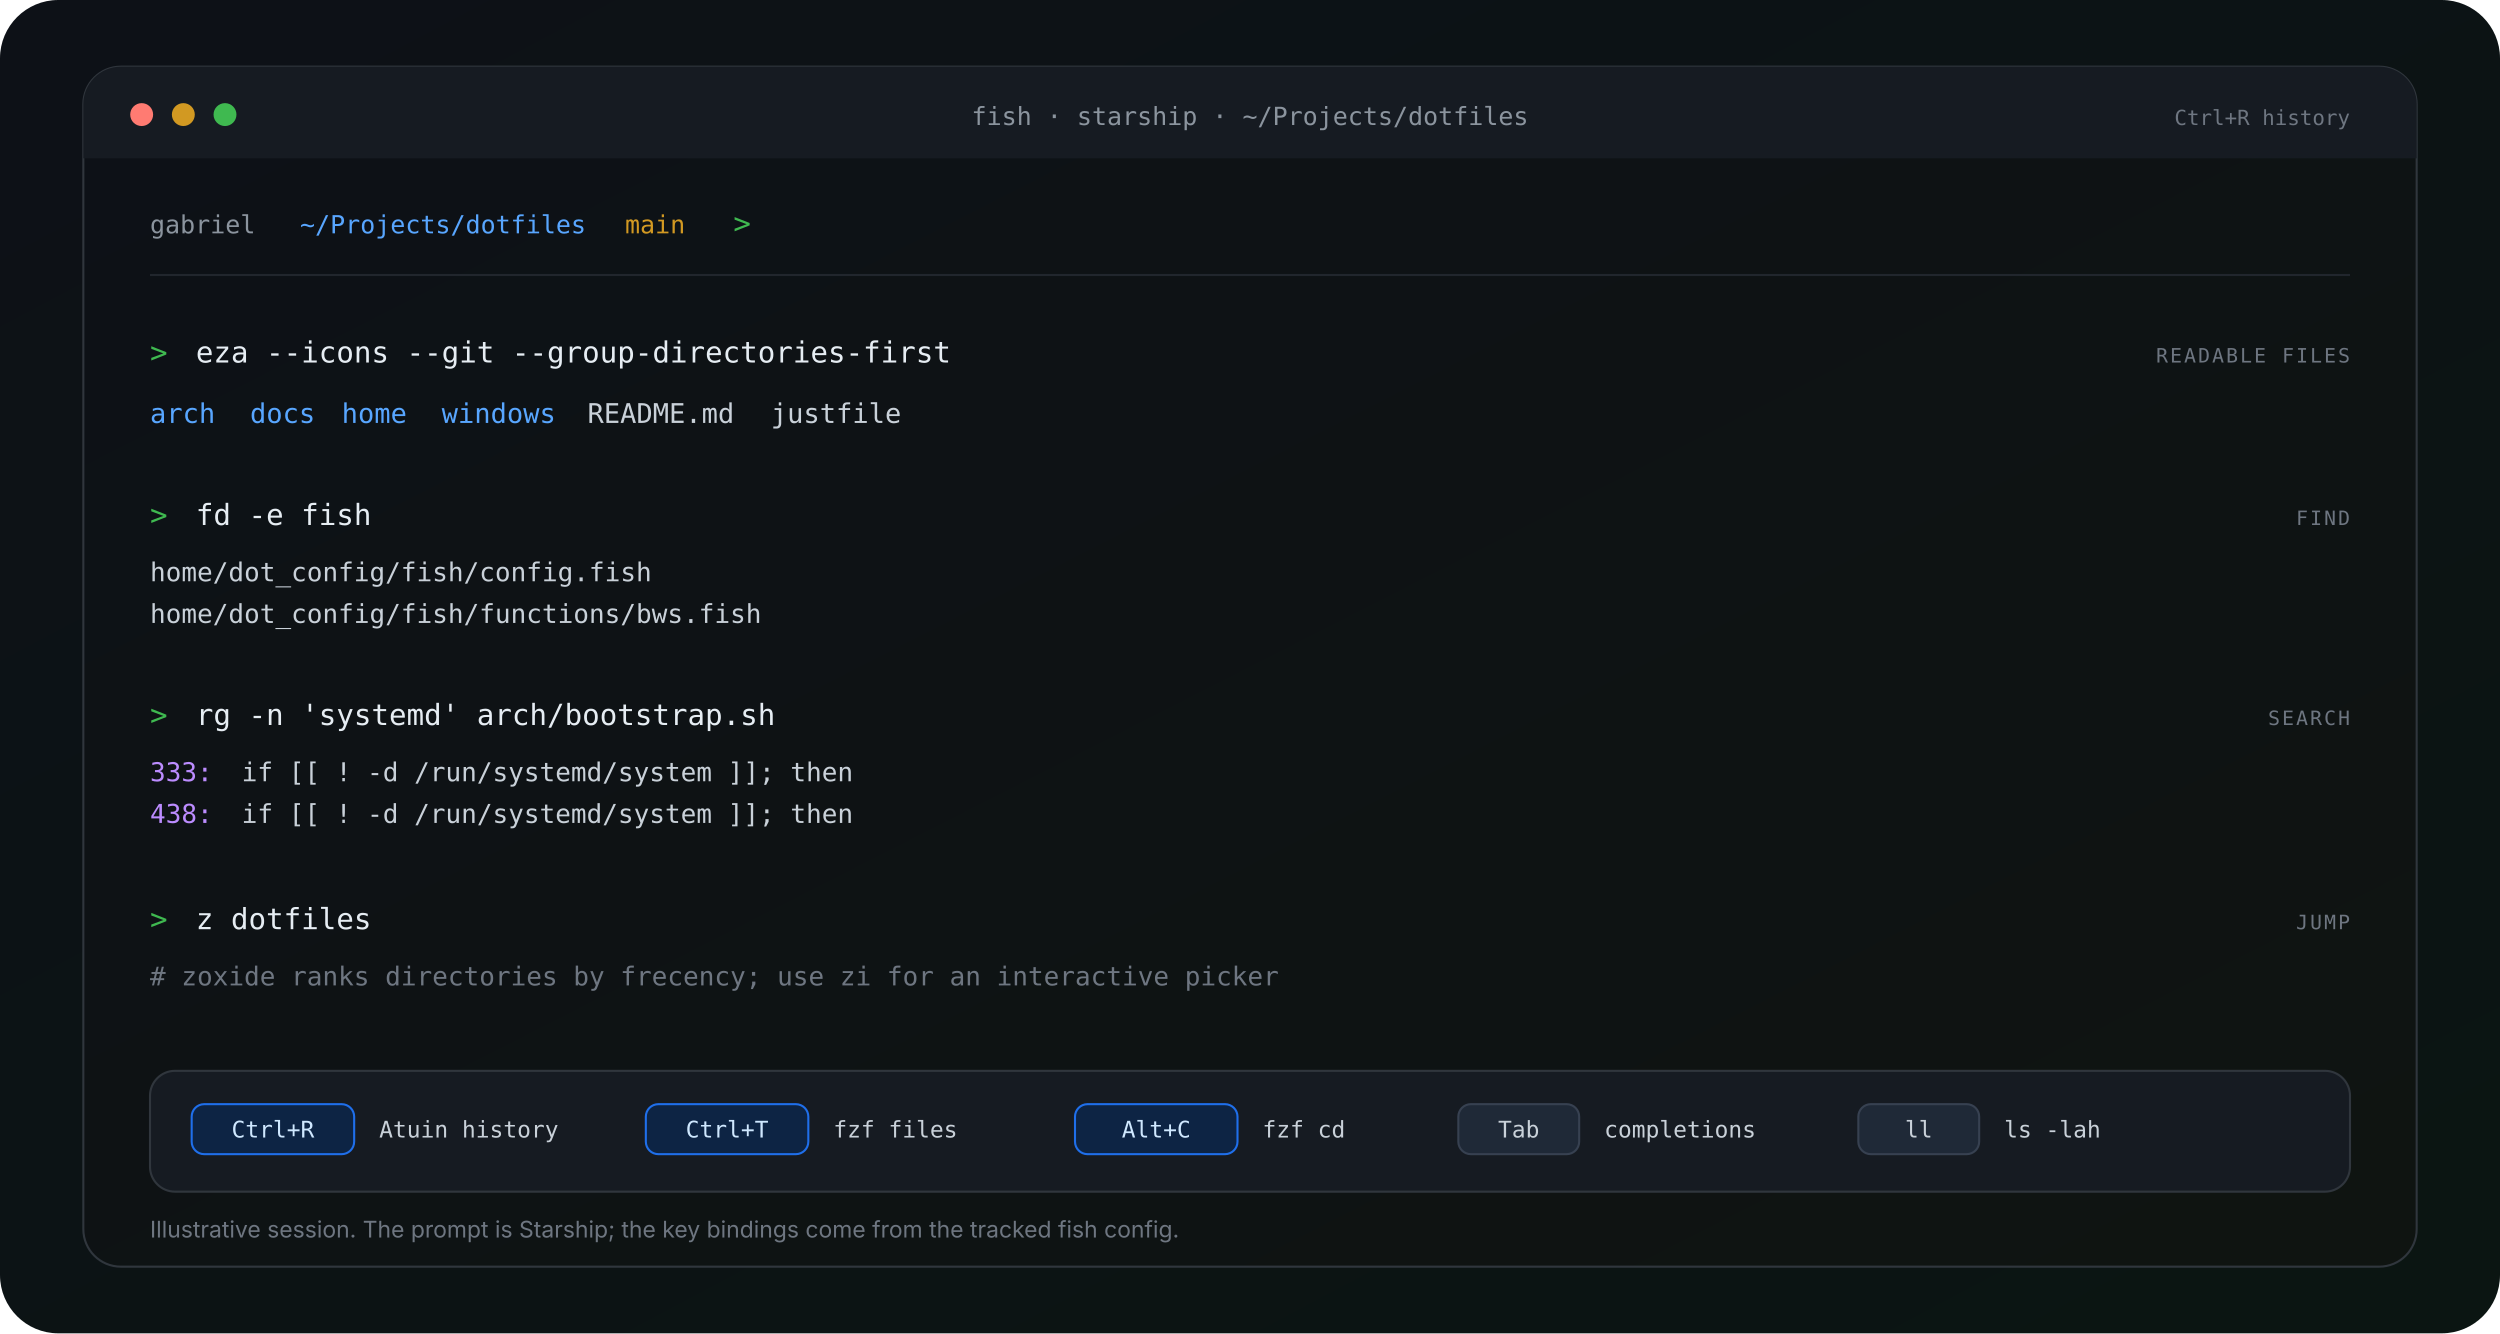
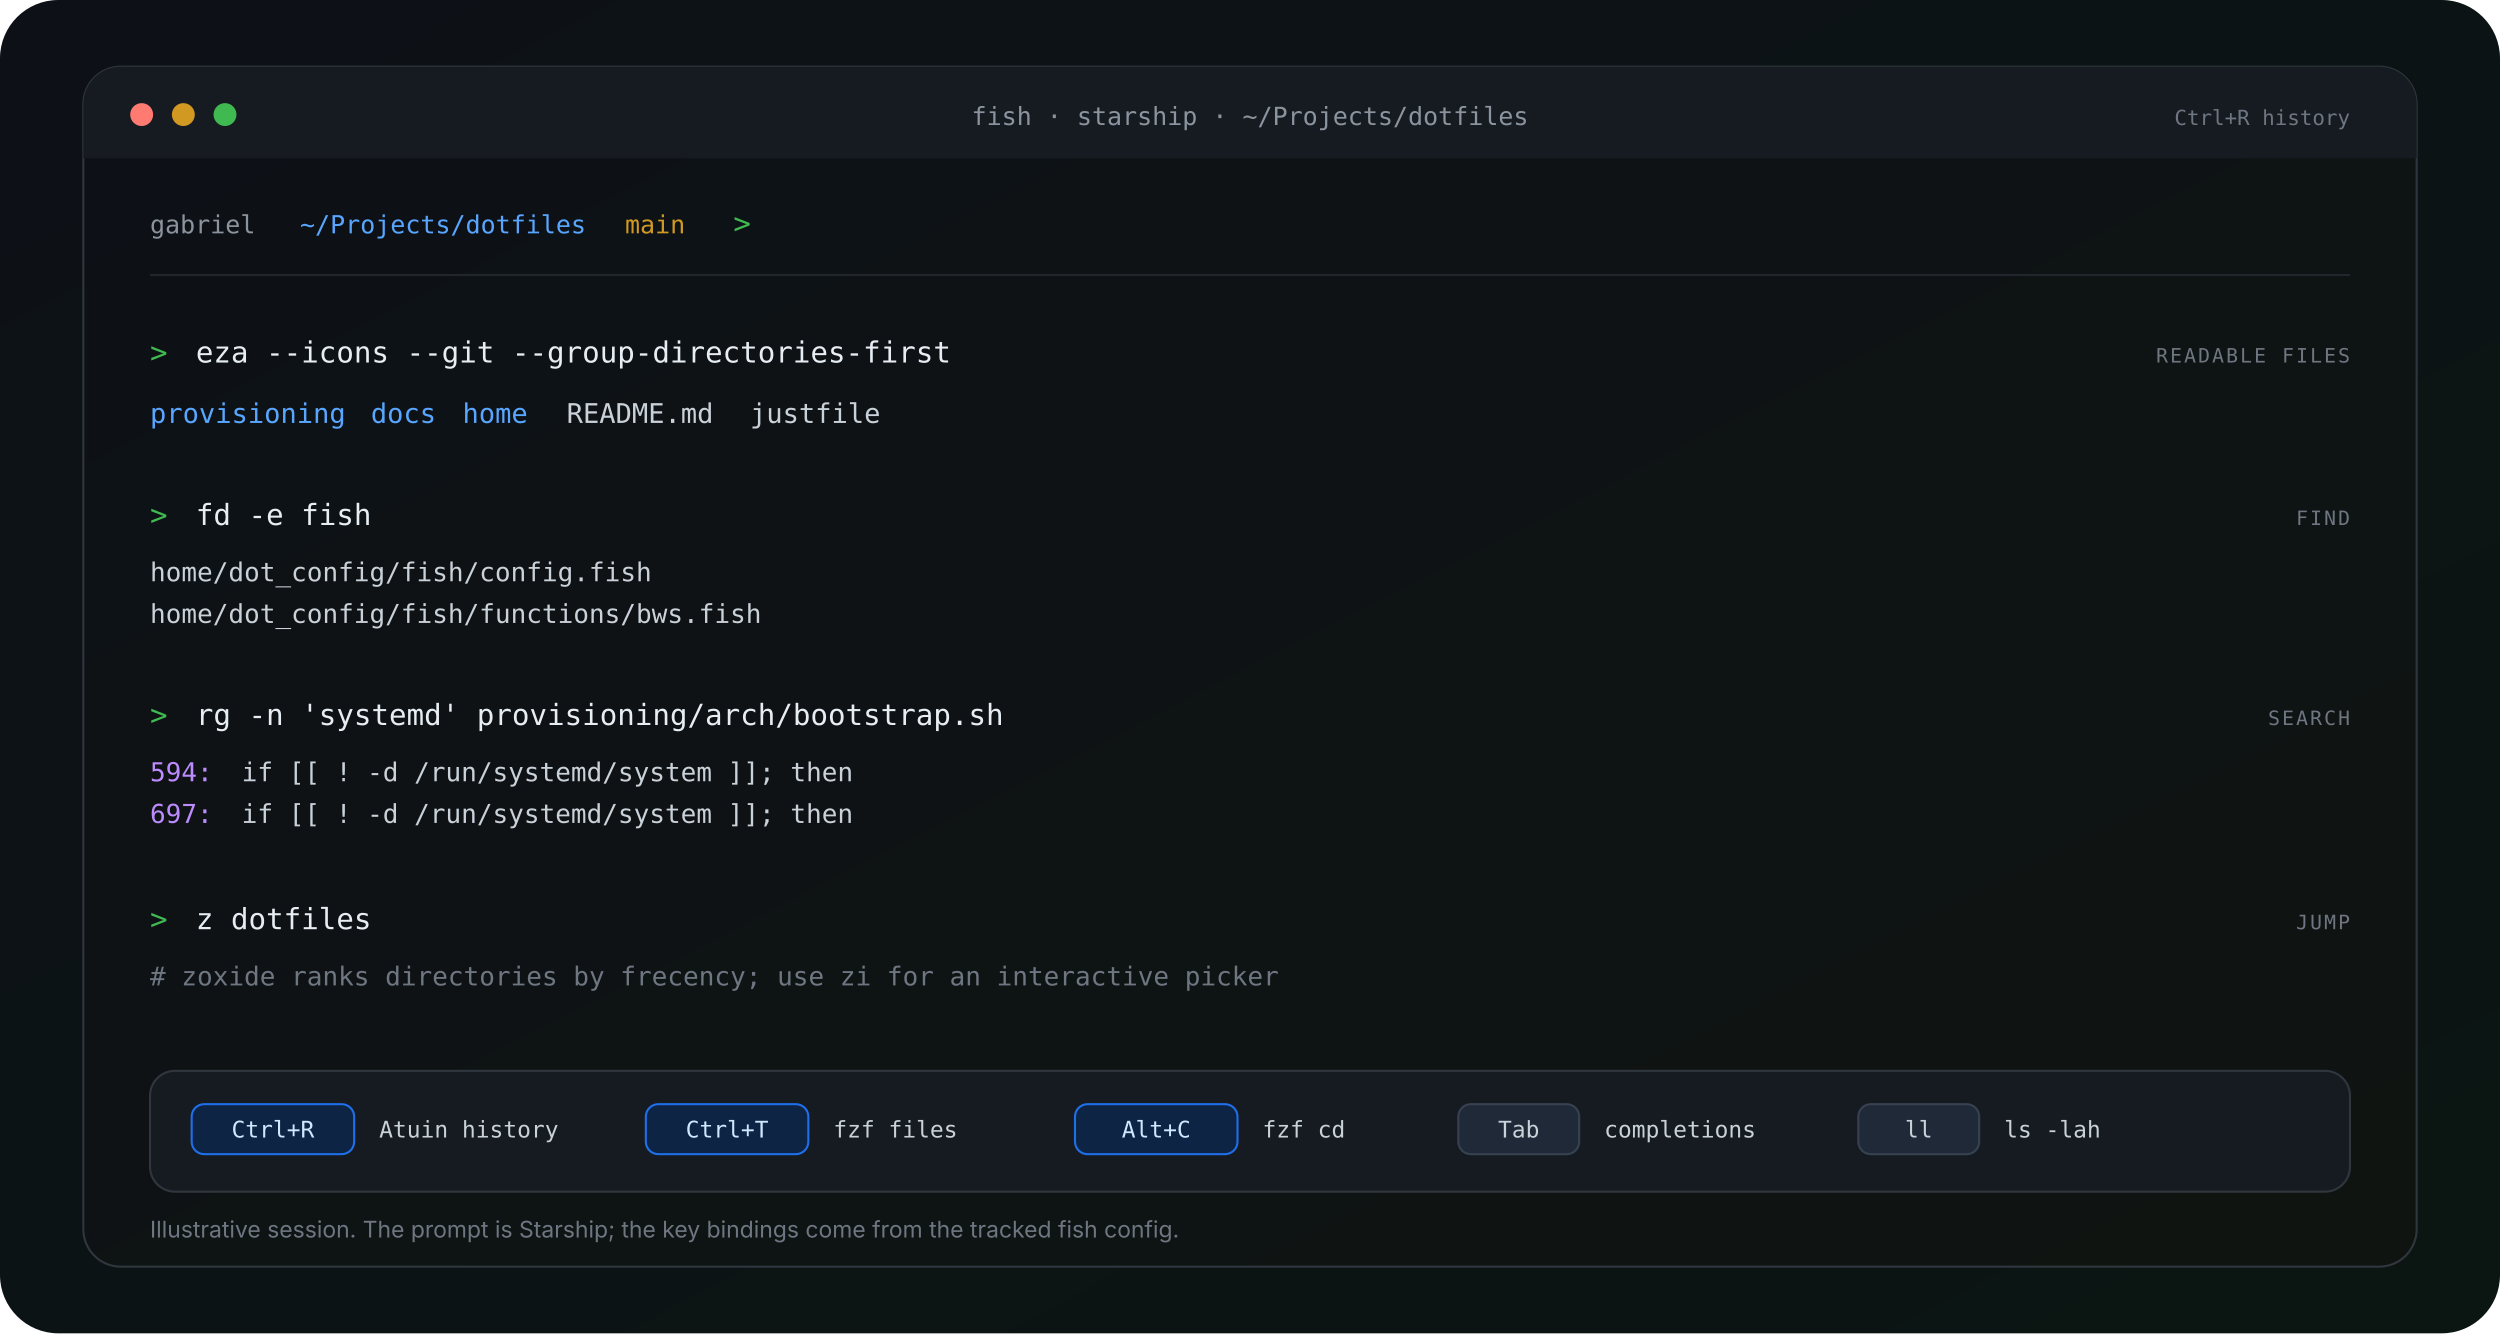
<svg xmlns="http://www.w3.org/2000/svg" width="1200" height="640" viewBox="0 0 1200 640" role="img" aria-labelledby="title desc">
  <defs>
    <linearGradient id="bg" x1="0" y1="0" x2="1" y2="1">
      <stop offset="0" stop-color="#0d1117" />
      <stop offset="1" stop-color="#0b1512" />
    </linearGradient>
    <linearGradient id="screen" x1="0" y1="0" x2="1" y2="1">
      <stop offset="0" stop-color="#0d1117" />
      <stop offset="1" stop-color="#0f1411" />
    </linearGradient>
  </defs>
  <rect width="1200" height="640" rx="28" fill="url(#bg)" />
  <rect x="40" y="32" width="1120" height="576" rx="18" fill="url(#screen)" stroke="#30363d" />
  <path d="M40 50a18 18 0 0 1 18-18h1084a18 18 0 0 1 18 18v26H40z" fill="#161b22" />
  <circle cx="68" cy="55" r="5.5" fill="#ff7b72" />
  <circle cx="88" cy="55" r="5.5" fill="#d29922" />
  <circle cx="108" cy="55" r="5.5" fill="#3fb950" />
  <text x="600" y="60" fill="#8b949e" font-family="ui-monospace, SFMono-Regular, Menlo, Consolas, 'DejaVu Sans Mono', monospace" font-size="12" text-anchor="middle">fish · starship · ~/Projects/dotfiles</text>
  <text x="1128" y="60" fill="#6e7681" font-family="ui-monospace, SFMono-Regular, Menlo, Consolas, 'DejaVu Sans Mono', monospace" font-size="10" text-anchor="end">Ctrl+R history</text>
  <text x="72" y="112" fill="#8b949e" font-family="ui-monospace, SFMono-Regular, Menlo, Consolas, 'DejaVu Sans Mono', monospace" font-size="12">gabriel</text>
  <text x="144" y="112" fill="#58a6ff" font-family="ui-monospace, SFMono-Regular, Menlo, Consolas, 'DejaVu Sans Mono', monospace" font-size="12">~/Projects/dotfiles</text>
  <text x="300" y="112" fill="#d29922" font-family="ui-monospace, SFMono-Regular, Menlo, Consolas, 'DejaVu Sans Mono', monospace" font-size="12">main</text>
  <text x="352" y="112" fill="#3fb950" font-family="ui-monospace, SFMono-Regular, Menlo, Consolas, 'DejaVu Sans Mono', monospace" font-size="14">&gt;</text>
  <line x1="72" y1="132" x2="1128" y2="132" stroke="#21262d" />
  <text x="72" y="174" fill="#3fb950" font-family="ui-monospace, SFMono-Regular, Menlo, Consolas, 'DejaVu Sans Mono', monospace" font-size="14">&gt;</text>
  <text x="94" y="174" fill="#e6edf3" font-family="ui-monospace, SFMono-Regular, Menlo, Consolas, 'DejaVu Sans Mono', monospace" font-size="14">eza --icons --git --group-directories-first</text>
  <text x="1128" y="174" fill="#6e7681" font-family="ui-monospace, SFMono-Regular, Menlo, Consolas, 'DejaVu Sans Mono', monospace" font-size="9.5" letter-spacing="1" text-anchor="end">READABLE FILES</text>
-   <text x="72" y="203" fill="#58a6ff" font-family="ui-monospace, SFMono-Regular, Menlo, Consolas, 'DejaVu Sans Mono', monospace" font-size="13">arch</text>
-   <text x="120" y="203" fill="#58a6ff" font-family="ui-monospace, SFMono-Regular, Menlo, Consolas, 'DejaVu Sans Mono', monospace" font-size="13">docs</text>
-   <text x="164" y="203" fill="#58a6ff" font-family="ui-monospace, SFMono-Regular, Menlo, Consolas, 'DejaVu Sans Mono', monospace" font-size="13">home</text>
-   <text x="212" y="203" fill="#58a6ff" font-family="ui-monospace, SFMono-Regular, Menlo, Consolas, 'DejaVu Sans Mono', monospace" font-size="13">windows</text>
-   <text x="282" y="203" fill="#c9d1d9" font-family="ui-monospace, SFMono-Regular, Menlo, Consolas, 'DejaVu Sans Mono', monospace" font-size="13">README.md</text>
-   <text x="370" y="203" fill="#c9d1d9" font-family="ui-monospace, SFMono-Regular, Menlo, Consolas, 'DejaVu Sans Mono', monospace" font-size="13">justfile</text>
+   <text x="72" y="203" fill="#58a6ff" font-family="ui-monospace, SFMono-Regular, Menlo, Consolas, 'DejaVu Sans Mono', monospace" font-size="13">provisioning</text>
+   <text x="178" y="203" fill="#58a6ff" font-family="ui-monospace, SFMono-Regular, Menlo, Consolas, 'DejaVu Sans Mono', monospace" font-size="13">docs</text>
+   <text x="222" y="203" fill="#58a6ff" font-family="ui-monospace, SFMono-Regular, Menlo, Consolas, 'DejaVu Sans Mono', monospace" font-size="13">home</text>
+   <text x="272" y="203" fill="#c9d1d9" font-family="ui-monospace, SFMono-Regular, Menlo, Consolas, 'DejaVu Sans Mono', monospace" font-size="13">README.md</text>
+   <text x="360" y="203" fill="#c9d1d9" font-family="ui-monospace, SFMono-Regular, Menlo, Consolas, 'DejaVu Sans Mono', monospace" font-size="13">justfile</text>
  <text x="72" y="252" fill="#3fb950" font-family="ui-monospace, SFMono-Regular, Menlo, Consolas, 'DejaVu Sans Mono', monospace" font-size="14">&gt;</text>
  <text x="94" y="252" fill="#e6edf3" font-family="ui-monospace, SFMono-Regular, Menlo, Consolas, 'DejaVu Sans Mono', monospace" font-size="14">fd -e fish</text>
  <text x="1128" y="252" fill="#6e7681" font-family="ui-monospace, SFMono-Regular, Menlo, Consolas, 'DejaVu Sans Mono', monospace" font-size="9.5" letter-spacing="1" text-anchor="end">FIND</text>
  <text x="72" y="279" fill="#c9d1d9" font-family="ui-monospace, SFMono-Regular, Menlo, Consolas, 'DejaVu Sans Mono', monospace" font-size="12.5">home/dot_config/fish/config.fish</text>
  <text x="72" y="299" fill="#c9d1d9" font-family="ui-monospace, SFMono-Regular, Menlo, Consolas, 'DejaVu Sans Mono', monospace" font-size="12.5">home/dot_config/fish/functions/bws.fish</text>
  <text x="72" y="348" fill="#3fb950" font-family="ui-monospace, SFMono-Regular, Menlo, Consolas, 'DejaVu Sans Mono', monospace" font-size="14">&gt;</text>
-   <text x="94" y="348" fill="#e6edf3" font-family="ui-monospace, SFMono-Regular, Menlo, Consolas, 'DejaVu Sans Mono', monospace" font-size="14">rg -n 'systemd' arch/bootstrap.sh</text>
+   <text x="94" y="348" fill="#e6edf3" font-family="ui-monospace, SFMono-Regular, Menlo, Consolas, 'DejaVu Sans Mono', monospace" font-size="14">rg -n 'systemd' provisioning/arch/bootstrap.sh</text>
  <text x="1128" y="348" fill="#6e7681" font-family="ui-monospace, SFMono-Regular, Menlo, Consolas, 'DejaVu Sans Mono', monospace" font-size="9.5" letter-spacing="1" text-anchor="end">SEARCH</text>
-   <text x="72" y="375" fill="#bc8cff" font-family="ui-monospace, SFMono-Regular, Menlo, Consolas, 'DejaVu Sans Mono', monospace" font-size="12.5">333:</text>
+   <text x="72" y="375" fill="#bc8cff" font-family="ui-monospace, SFMono-Regular, Menlo, Consolas, 'DejaVu Sans Mono', monospace" font-size="12.5">594:</text>
  <text x="116" y="375" fill="#c9d1d9" font-family="ui-monospace, SFMono-Regular, Menlo, Consolas, 'DejaVu Sans Mono', monospace" font-size="12.5">if [[ ! -d /run/systemd/system ]]; then</text>
-   <text x="72" y="395" fill="#bc8cff" font-family="ui-monospace, SFMono-Regular, Menlo, Consolas, 'DejaVu Sans Mono', monospace" font-size="12.5">438:</text>
+   <text x="72" y="395" fill="#bc8cff" font-family="ui-monospace, SFMono-Regular, Menlo, Consolas, 'DejaVu Sans Mono', monospace" font-size="12.5">697:</text>
  <text x="116" y="395" fill="#c9d1d9" font-family="ui-monospace, SFMono-Regular, Menlo, Consolas, 'DejaVu Sans Mono', monospace" font-size="12.5">if [[ ! -d /run/systemd/system ]]; then</text>
  <text x="72" y="446" fill="#3fb950" font-family="ui-monospace, SFMono-Regular, Menlo, Consolas, 'DejaVu Sans Mono', monospace" font-size="14">&gt;</text>
  <text x="94" y="446" fill="#e6edf3" font-family="ui-monospace, SFMono-Regular, Menlo, Consolas, 'DejaVu Sans Mono', monospace" font-size="14">z dotfiles</text>
  <text x="1128" y="446" fill="#6e7681" font-family="ui-monospace, SFMono-Regular, Menlo, Consolas, 'DejaVu Sans Mono', monospace" font-size="9.5" letter-spacing="1" text-anchor="end">JUMP</text>
  <text x="72" y="473" fill="#6e7681" font-family="ui-monospace, SFMono-Regular, Menlo, Consolas, 'DejaVu Sans Mono', monospace" font-size="12.5"># zoxide ranks directories by frecency; use zi for an interactive picker</text>
  <rect x="72" y="514" width="1056" height="58" rx="12" fill="#161b22" stroke="#30363d" />
  <g font-family="ui-monospace, SFMono-Regular, Menlo, Consolas, 'DejaVu Sans Mono', monospace" font-size="11">
    <rect x="92" y="530" width="78" height="24" rx="6" fill="#0d2444" stroke="#1f6feb" />
    <text x="131" y="546" fill="#cfe8ff" text-anchor="middle">Ctrl+R</text>
    <text x="182" y="546" fill="#c9d1d9">Atuin history</text>
    <rect x="310" y="530" width="78" height="24" rx="6" fill="#0d2444" stroke="#1f6feb" />
    <text x="349" y="546" fill="#cfe8ff" text-anchor="middle">Ctrl+T</text>
    <text x="400" y="546" fill="#c9d1d9">fzf files</text>
    <rect x="516" y="530" width="78" height="24" rx="6" fill="#0d2444" stroke="#1f6feb" />
    <text x="555" y="546" fill="#cfe8ff" text-anchor="middle">Alt+C</text>
    <text x="606" y="546" fill="#c9d1d9">fzf cd</text>
    <rect x="700" y="530" width="58" height="24" rx="6" fill="#1f2937" stroke="#374151" />
    <text x="729" y="546" fill="#c9d1d9" text-anchor="middle">Tab</text>
    <text x="770" y="546" fill="#c9d1d9">completions</text>
    <rect x="892" y="530" width="58" height="24" rx="6" fill="#1f2937" stroke="#374151" />
    <text x="921" y="546" fill="#c9d1d9" text-anchor="middle">ll</text>
    <text x="962" y="546" fill="#c9d1d9">ls -lah</text>
  </g>
  <text x="72" y="594" fill="#6e7681" font-family="-apple-system, BlinkMacSystemFont, 'Segoe UI', sans-serif" font-size="11">Illustrative session. The prompt is Starship; the key bindings come from the tracked fish config.</text>
</svg>
